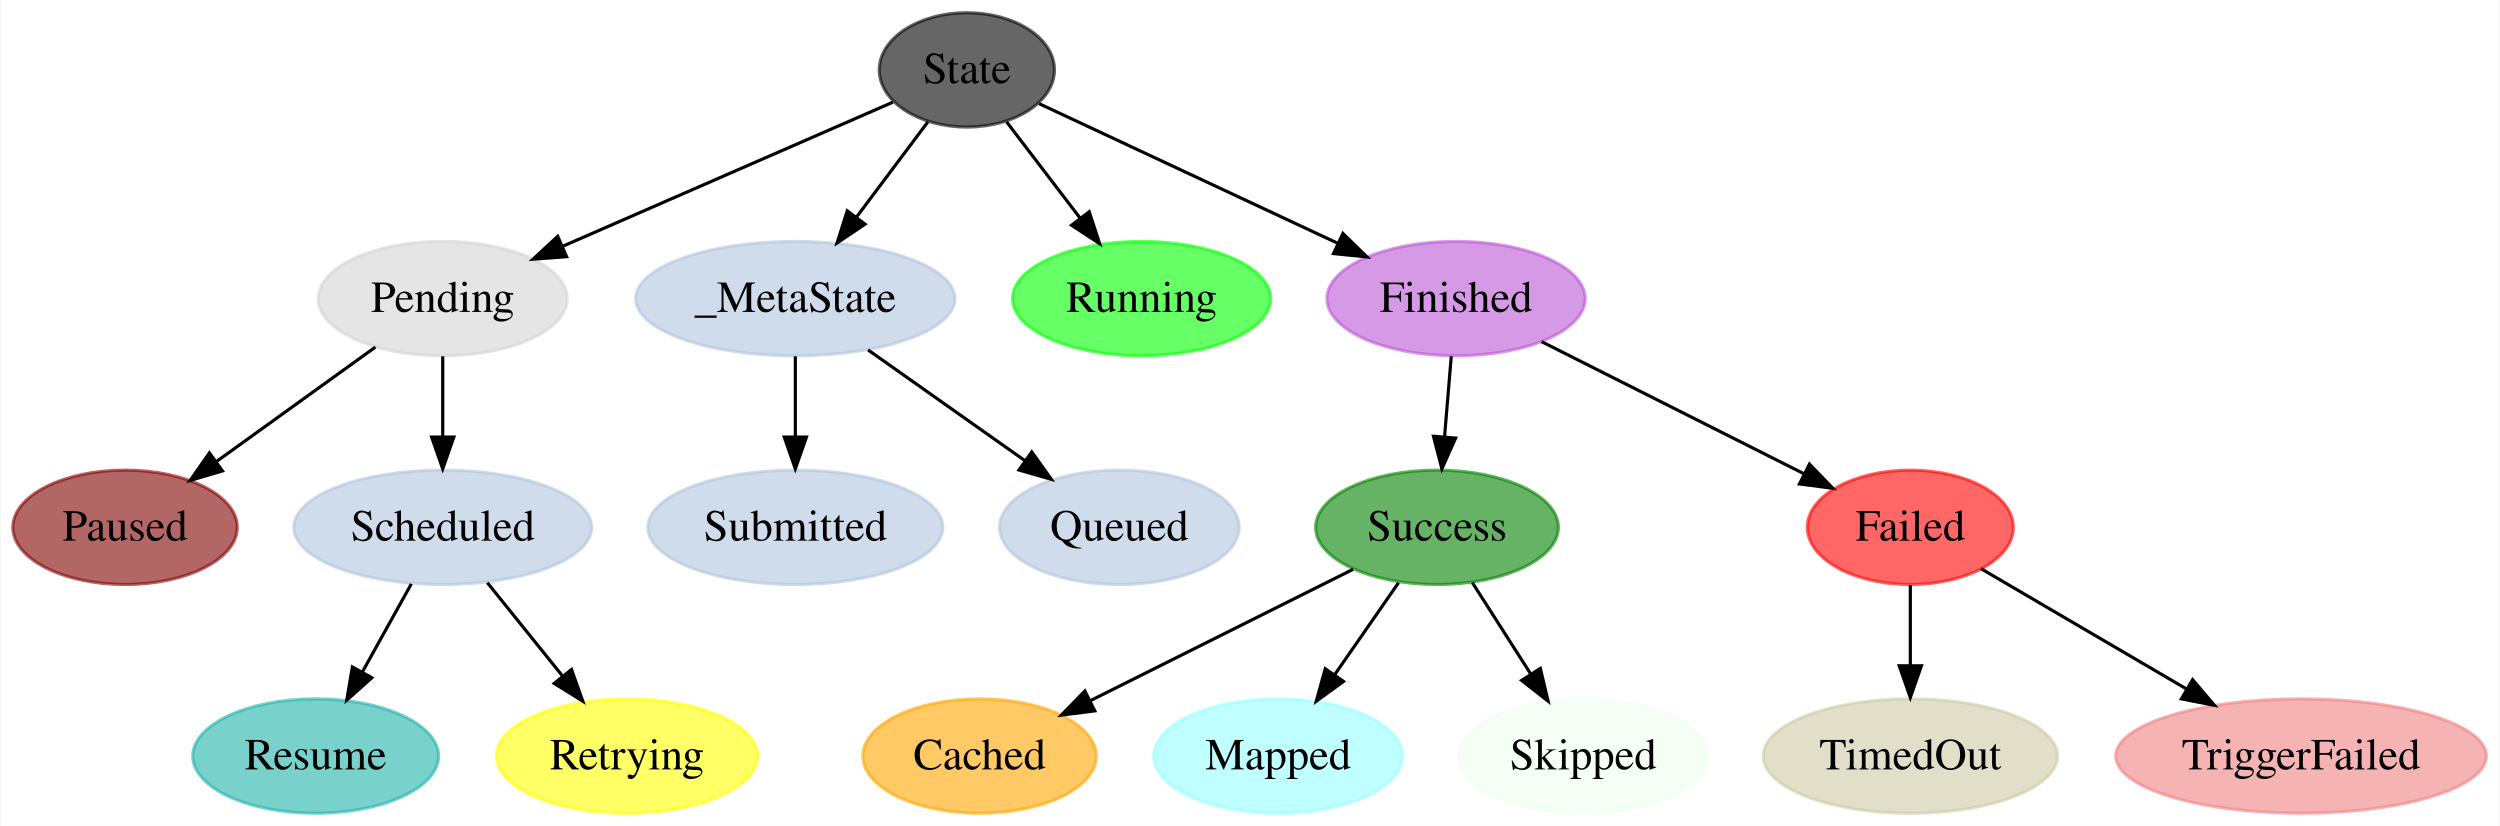
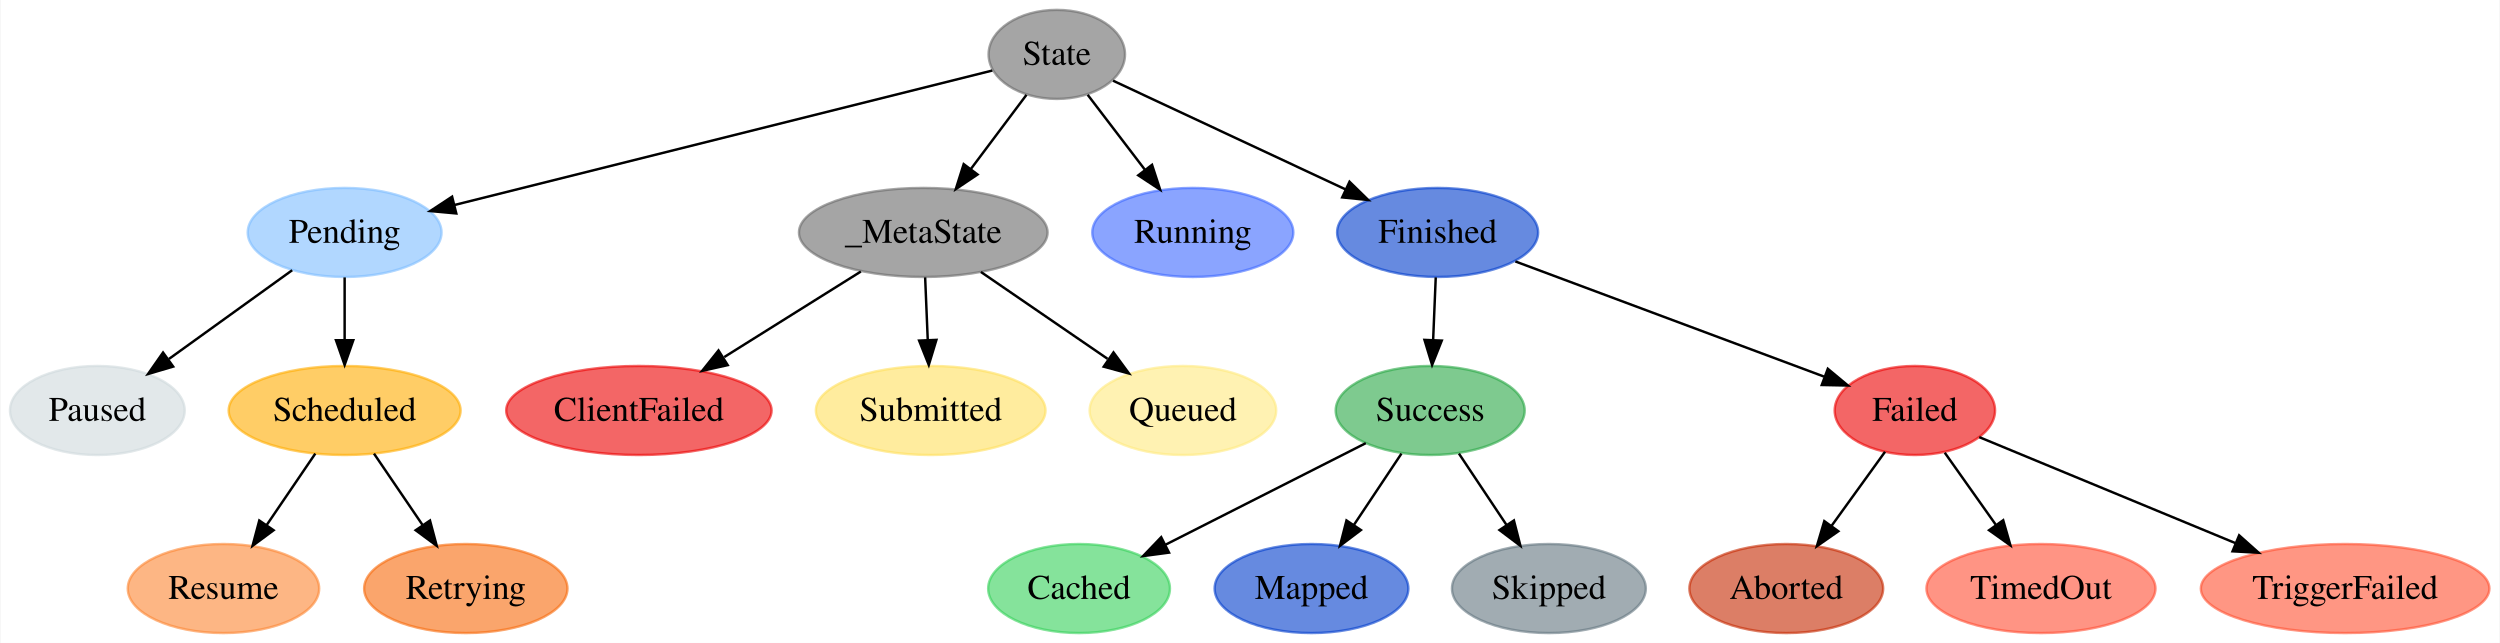
- <svg xmlns="http://www.w3.org/2000/svg" width="787pt" height="260pt" viewBox="0.00 0.00 786.58 260.00">
+ <svg xmlns="http://www.w3.org/2000/svg" width="1011pt" height="260pt" viewBox="0.00 0.00 1010.58 260.00">
  <g id="graph0" class="graph" transform="scale(1 1) rotate(0) translate(4 256)">
-     <polygon fill="#ffffff" stroke="transparent" points="-4,4 -4,-256 782.582,-256 782.582,4 -4,4" />
+     <polygon fill="#ffffff" stroke="transparent" points="-4,4 -4,-256 1006.582,-256 1006.582,4 -4,4" />
    <g id="node1" class="node">
-       <ellipse fill="#000000" fill-opacity="0.6" stroke="#000000" stroke-opacity="0.6" cx="300.16" cy="-234" rx="27.58" ry="18" />
-       <text text-anchor="middle" x="300.16" y="-229.8" font-family="Times,serif" font-size="14.00" fill="#000000">State</text>
+       <ellipse fill="#696969" fill-opacity="0.6" stroke="#696969" stroke-opacity="0.6" cx="423.16" cy="-234" rx="27.58" ry="18" />
+       <text text-anchor="middle" x="423.16" y="-229.8" font-family="Times,serif" font-size="14.00" fill="#000000">State</text>
    </g>
    <g id="node2" class="node">
-       <ellipse fill="#d3d3d3" fill-opacity="0.6" stroke="#d3d3d3" stroke-opacity="0.6" cx="135.16" cy="-162" rx="39.189" ry="18" />
+       <ellipse fill="#7ebdff" fill-opacity="0.6" stroke="#7ebdff" stroke-opacity="0.6" cx="135.16" cy="-162" rx="39.189" ry="18" />
      <text text-anchor="middle" x="135.16" y="-157.8" font-family="Times,serif" font-size="14.00" fill="#000000">Pending</text>
    </g>
    <g id="edge1" class="edge">
-       <path fill="none" stroke="#000000" d="M276.87,-223.837C249.901,-212.069 205.09,-192.515 173.078,-178.546" />
-       <polygon fill="#000000" stroke="#000000" points="174.154,-175.197 163.589,-174.405 171.354,-181.613 174.154,-175.197" />
+       <path fill="none" stroke="#000000" d="M397.094,-227.483C347.777,-215.154 240.318,-188.289 179.476,-173.079" />
+       <polygon fill="#000000" stroke="#000000" points="180.316,-169.681 169.766,-170.651 178.618,-176.472 180.316,-169.681" />
    </g>
    <g id="node7" class="node">
-       <ellipse fill="#b0c4de" fill-opacity="0.6" stroke="#b0c4de" stroke-opacity="0.6" cx="246.16" cy="-162" rx="50.264" ry="18" />
-       <text text-anchor="middle" x="246.16" y="-157.8" font-family="Times,serif" font-size="14.00" fill="#000000">_MetaState</text>
+       <ellipse fill="#696969" fill-opacity="0.6" stroke="#696969" stroke-opacity="0.6" cx="369.16" cy="-162" rx="50.264" ry="18" />
+       <text text-anchor="middle" x="369.16" y="-157.8" font-family="Times,serif" font-size="14.00" fill="#000000">_MetaState</text>
    </g>
    <g id="edge6" class="edge">
-       <path fill="none" stroke="#000000" d="M287.907,-217.662C281.246,-208.781 272.857,-197.596 265.35,-187.586" />
-       <polygon fill="#000000" stroke="#000000" points="268.109,-185.431 259.309,-179.531 262.509,-189.631 268.109,-185.431" />
-     </g>
-     <g id="node10" class="node">
-       <ellipse fill="#00ff00" fill-opacity="0.6" stroke="#00ff00" stroke-opacity="0.6" cx="355.16" cy="-162" rx="40.642" ry="18" />
-       <text text-anchor="middle" x="355.16" y="-157.8" font-family="Times,serif" font-size="14.00" fill="#000000">Running</text>
-     </g>
-     <g id="edge9" class="edge">
-       <path fill="none" stroke="#000000" d="M312.641,-217.662C319.475,-208.716 328.094,-197.433 335.783,-187.367" />
-       <polygon fill="#000000" stroke="#000000" points="338.673,-189.349 341.962,-179.277 333.111,-185.099 338.673,-189.349" />
+       <path fill="none" stroke="#000000" d="M410.907,-217.662C404.246,-208.781 395.857,-197.596 388.35,-187.586" />
+       <polygon fill="#000000" stroke="#000000" points="391.109,-185.431 382.309,-179.531 385.509,-189.631 391.109,-185.431" />
    </g>
    <g id="node11" class="node">
-       <ellipse fill="#ba55d3" fill-opacity="0.6" stroke="#ba55d3" stroke-opacity="0.6" cx="454.16" cy="-162" rx="40.642" ry="18" />
-       <text text-anchor="middle" x="454.16" y="-157.8" font-family="Times,serif" font-size="14.00" fill="#000000">Finished</text>
+       <ellipse fill="#3d67ff" fill-opacity="0.6" stroke="#3d67ff" stroke-opacity="0.6" cx="478.16" cy="-162" rx="40.642" ry="18" />
+       <text text-anchor="middle" x="478.16" y="-157.8" font-family="Times,serif" font-size="14.00" fill="#000000">Running</text>
    </g>
    <g id="edge10" class="edge">
-       <path fill="none" stroke="#000000" d="M322.884,-223.376C347.647,-211.799 387.648,-193.097 416.995,-179.376" />
-       <polygon fill="#000000" stroke="#000000" points="418.539,-182.518 426.116,-175.112 415.575,-176.177 418.539,-182.518" />
+       <path fill="none" stroke="#000000" d="M435.641,-217.662C442.475,-208.716 451.094,-197.433 458.783,-187.367" />
+       <polygon fill="#000000" stroke="#000000" points="461.673,-189.349 464.962,-179.277 456.111,-185.099 461.673,-189.349" />
+     </g>
+     <g id="node12" class="node">
+       <ellipse fill="#003ccb" fill-opacity="0.6" stroke="#003ccb" stroke-opacity="0.6" cx="577.16" cy="-162" rx="40.642" ry="18" />
+       <text text-anchor="middle" x="577.16" y="-157.8" font-family="Times,serif" font-size="14.00" fill="#000000">Finished</text>
+     </g>
+     <g id="edge11" class="edge">
+       <path fill="none" stroke="#000000" d="M445.884,-223.376C470.647,-211.799 510.648,-193.097 539.995,-179.376" />
+       <polygon fill="#000000" stroke="#000000" points="541.539,-182.518 549.116,-175.112 538.575,-176.177 541.539,-182.518" />
    </g>
    <g id="node3" class="node">
-       <ellipse fill="#800000" fill-opacity="0.6" stroke="#800000" stroke-opacity="0.6" cx="35.16" cy="-90" rx="35.322" ry="18" />
+       <ellipse fill="#cfd8dc" fill-opacity="0.6" stroke="#cfd8dc" stroke-opacity="0.6" cx="35.16" cy="-90" rx="35.322" ry="18" />
      <text text-anchor="middle" x="35.16" y="-85.8" font-family="Times,serif" font-size="14.00" fill="#000000">Paused</text>
    </g>
    <g id="edge2" class="edge">
      <path fill="none" stroke="#000000" d="M113.953,-146.731C99.441,-136.282 80.02,-122.299 64.09,-110.829" />
      <polygon fill="#000000" stroke="#000000" points="65.814,-107.758 55.653,-104.755 61.724,-113.438 65.814,-107.758" />
    </g>
    <g id="node4" class="node">
-       <ellipse fill="#b0c4de" fill-opacity="0.6" stroke="#b0c4de" stroke-opacity="0.6" cx="135.16" cy="-90" rx="46.889" ry="18" />
+       <ellipse fill="#ffab00" fill-opacity="0.6" stroke="#ffab00" stroke-opacity="0.6" cx="135.16" cy="-90" rx="46.889" ry="18" />
      <text text-anchor="middle" x="135.16" y="-85.8" font-family="Times,serif" font-size="14.00" fill="#000000">Scheduled</text>
    </g>
    <g id="edge3" class="edge">
      <path fill="none" stroke="#000000" d="M135.16,-143.831C135.16,-136.131 135.16,-126.974 135.16,-118.417" />
      <polygon fill="#000000" stroke="#000000" points="138.661,-118.413 135.16,-108.413 131.661,-118.413 138.661,-118.413" />
    </g>
    <g id="node5" class="node">
-       <ellipse fill="#20b2aa" fill-opacity="0.6" stroke="#20b2aa" stroke-opacity="0.6" cx="95.16" cy="-18" rx="38.696" ry="18" />
-       <text text-anchor="middle" x="95.16" y="-13.8" font-family="Times,serif" font-size="14.00" fill="#000000">Resume</text>
+       <ellipse fill="#fb8532" fill-opacity="0.6" stroke="#fb8532" stroke-opacity="0.6" cx="86.16" cy="-18" rx="38.696" ry="18" />
+       <text text-anchor="middle" x="86.16" y="-13.8" font-family="Times,serif" font-size="14.00" fill="#000000">Resume</text>
    </g>
    <g id="edge4" class="edge">
-       <path fill="none" stroke="#000000" d="M125.273,-72.202C120.623,-63.832 114.983,-53.68 109.847,-44.436" />
-       <polygon fill="#000000" stroke="#000000" points="112.85,-42.635 104.934,-35.593 106.731,-46.034 112.85,-42.635" />
+       <path fill="none" stroke="#000000" d="M123.299,-72.571C117.4,-63.904 110.156,-53.259 103.637,-43.68" />
+       <polygon fill="#000000" stroke="#000000" points="106.433,-41.567 97.913,-35.269 100.645,-45.505 106.433,-41.567" />
    </g>
    <g id="node6" class="node">
-       <ellipse fill="#ffff00" fill-opacity="0.6" stroke="#ffff00" stroke-opacity="0.6" cx="193.16" cy="-18" rx="41.109" ry="18" />
-       <text text-anchor="middle" x="193.16" y="-13.8" font-family="Times,serif" font-size="14.00" fill="#000000">Retrying</text>
+       <ellipse fill="#f66a0a" fill-opacity="0.6" stroke="#f66a0a" stroke-opacity="0.6" cx="184.16" cy="-18" rx="41.109" ry="18" />
+       <text text-anchor="middle" x="184.16" y="-13.8" font-family="Times,serif" font-size="14.00" fill="#000000">Retrying</text>
    </g>
    <g id="edge5" class="edge">
-       <path fill="none" stroke="#000000" d="M149.201,-72.571C156.325,-63.727 165.108,-52.824 172.946,-43.094" />
-       <polygon fill="#000000" stroke="#000000" points="175.702,-45.252 179.25,-35.269 170.251,-40.861 175.702,-45.252" />
+       <path fill="none" stroke="#000000" d="M147.022,-72.571C152.92,-63.904 160.165,-53.259 166.684,-43.68" />
+       <polygon fill="#000000" stroke="#000000" points="169.675,-45.505 172.408,-35.269 163.888,-41.567 169.675,-45.505" />
    </g>
    <g id="node8" class="node">
-       <ellipse fill="#b0c4de" fill-opacity="0.6" stroke="#b0c4de" stroke-opacity="0.6" cx="246.16" cy="-90" rx="46.43" ry="18" />
-       <text text-anchor="middle" x="246.16" y="-85.8" font-family="Times,serif" font-size="14.00" fill="#000000">Submitted</text>
+       <ellipse fill="#eb0000" fill-opacity="0.6" stroke="#eb0000" stroke-opacity="0.6" cx="254.16" cy="-90" rx="53.656" ry="18" />
+       <text text-anchor="middle" x="254.16" y="-85.8" font-family="Times,serif" font-size="14.00" fill="#000000">ClientFailed</text>
    </g>
    <g id="edge7" class="edge">
-       <path fill="none" stroke="#000000" d="M246.16,-143.831C246.16,-136.131 246.16,-126.974 246.16,-118.417" />
-       <polygon fill="#000000" stroke="#000000" points="249.661,-118.413 246.16,-108.413 242.661,-118.413 249.661,-118.413" />
+       <path fill="none" stroke="#000000" d="M343.923,-146.199C327.708,-136.047 306.431,-122.726 288.663,-111.602" />
+       <polygon fill="#000000" stroke="#000000" points="290.069,-108.353 279.736,-106.013 286.355,-114.286 290.069,-108.353" />
    </g>
    <g id="node9" class="node">
-       <ellipse fill="#b0c4de" fill-opacity="0.6" stroke="#b0c4de" stroke-opacity="0.6" cx="348.16" cy="-90" rx="37.718" ry="18" />
-       <text text-anchor="middle" x="348.16" y="-85.8" font-family="Times,serif" font-size="14.00" fill="#000000">Queued</text>
+       <ellipse fill="#ffdf5d" fill-opacity="0.6" stroke="#ffdf5d" stroke-opacity="0.6" cx="372.16" cy="-90" rx="46.43" ry="18" />
+       <text text-anchor="middle" x="372.16" y="-85.8" font-family="Times,serif" font-size="14.00" fill="#000000">Submitted</text>
    </g>
    <g id="edge8" class="edge">
-       <path fill="none" stroke="#000000" d="M269.051,-145.842C283.622,-135.557 302.643,-122.13 318.383,-111.02" />
-       <polygon fill="#000000" stroke="#000000" points="320.589,-113.747 326.74,-105.12 316.552,-108.028 320.589,-113.747" />
+       <path fill="none" stroke="#000000" d="M369.918,-143.831C370.238,-136.131 370.62,-126.974 370.976,-118.417" />
+       <polygon fill="#000000" stroke="#000000" points="374.474,-118.55 371.393,-108.413 367.48,-118.259 374.474,-118.55" />
    </g>
-     <g id="node12" class="node">
-       <ellipse fill="#008000" fill-opacity="0.6" stroke="#008000" stroke-opacity="0.6" cx="448.16" cy="-90" rx="38.211" ry="18" />
-       <text text-anchor="middle" x="448.16" y="-85.8" font-family="Times,serif" font-size="14.00" fill="#000000">Success</text>
+     <g id="node10" class="node">
+       <ellipse fill="#ffea7f" fill-opacity="0.6" stroke="#ffea7f" stroke-opacity="0.6" cx="474.16" cy="-90" rx="37.718" ry="18" />
+       <text text-anchor="middle" x="474.16" y="-85.8" font-family="Times,serif" font-size="14.00" fill="#000000">Queued</text>
    </g>
-     <g id="edge11" class="edge">
-       <path fill="none" stroke="#000000" d="M452.646,-143.831C452.005,-136.131 451.242,-126.974 450.529,-118.417" />
-       <polygon fill="#000000" stroke="#000000" points="454.013,-118.088 449.695,-108.413 447.038,-118.669 454.013,-118.088" />
+     <g id="edge9" class="edge">
+       <path fill="none" stroke="#000000" d="M392.463,-146.021C407.553,-135.674 427.36,-122.092 443.693,-110.892" />
+       <polygon fill="#000000" stroke="#000000" points="446.089,-113.493 452.357,-104.951 442.13,-107.72 446.089,-113.493" />
+     </g>
+     <g id="node13" class="node">
+       <ellipse fill="#28a745" fill-opacity="0.6" stroke="#28a745" stroke-opacity="0.6" cx="574.16" cy="-90" rx="38.211" ry="18" />
+       <text text-anchor="middle" x="574.16" y="-85.8" font-family="Times,serif" font-size="14.00" fill="#000000">Success</text>
+     </g>
+     <g id="edge12" class="edge">
+       <path fill="none" stroke="#000000" d="M576.403,-143.831C576.083,-136.131 575.701,-126.974 575.345,-118.417" />
+       <polygon fill="#000000" stroke="#000000" points="578.841,-118.259 574.928,-108.413 571.847,-118.55 578.841,-118.259" />
+     </g>
+     <g id="node17" class="node">
+       <ellipse fill="#eb0000" fill-opacity="0.6" stroke="#eb0000" stroke-opacity="0.6" cx="770.16" cy="-90" rx="32.424" ry="18" />
+       <text text-anchor="middle" x="770.16" y="-85.8" font-family="Times,serif" font-size="14.00" fill="#000000">Failed</text>
+     </g>
+     <g id="edge16" class="edge">
+       <path fill="none" stroke="#000000" d="M608.599,-150.272C642.771,-137.524 697.317,-117.175 733.435,-103.701" />
+       <polygon fill="#000000" stroke="#000000" points="734.955,-106.869 743.101,-100.095 732.508,-100.311 734.955,-106.869" />
+     </g>
+     <g id="node14" class="node">
+       <ellipse fill="#34d058" fill-opacity="0.6" stroke="#34d058" stroke-opacity="0.6" cx="432.16" cy="-18" rx="36.749" ry="18" />
+       <text text-anchor="middle" x="432.16" y="-13.8" font-family="Times,serif" font-size="14.00" fill="#000000">Cached</text>
+     </g>
+     <g id="edge13" class="edge">
+       <path fill="none" stroke="#000000" d="M548.115,-76.794C525.396,-65.275 492.245,-48.465 467.202,-35.768" />
+       <polygon fill="#000000" stroke="#000000" points="468.542,-32.523 458.04,-31.122 465.377,-38.766 468.542,-32.523" />
+     </g>
+     <g id="node15" class="node">
+       <ellipse fill="#003ccb" fill-opacity="0.6" stroke="#003ccb" stroke-opacity="0.6" cx="526.16" cy="-18" rx="39.171" ry="18" />
+       <text text-anchor="middle" x="526.16" y="-13.8" font-family="Times,serif" font-size="14.00" fill="#000000">Mapped</text>
+     </g>
+     <g id="edge14" class="edge">
+       <path fill="none" stroke="#000000" d="M562.541,-72.571C556.763,-63.904 549.667,-53.259 543.28,-43.68" />
+       <polygon fill="#000000" stroke="#000000" points="546.132,-41.648 537.673,-35.269 540.308,-45.531 546.132,-41.648" />
    </g>
    <g id="node16" class="node">
-       <ellipse fill="#ff0000" fill-opacity="0.6" stroke="#ff0000" stroke-opacity="0.6" cx="597.16" cy="-90" rx="32.424" ry="18" />
-       <text text-anchor="middle" x="597.16" y="-85.8" font-family="Times,serif" font-size="14.00" fill="#000000">Failed</text>
+       <ellipse fill="#62757f" fill-opacity="0.6" stroke="#62757f" stroke-opacity="0.6" cx="622.16" cy="-18" rx="39.189" ry="18" />
+       <text text-anchor="middle" x="622.16" y="-13.8" font-family="Times,serif" font-size="14.00" fill="#000000">Skipped</text>
    </g>
    <g id="edge15" class="edge">
-       <path fill="none" stroke="#000000" d="M481.058,-148.457C504.445,-136.682 538.433,-119.569 563.597,-106.899" />
-       <polygon fill="#000000" stroke="#000000" points="565.41,-109.905 572.768,-102.281 562.263,-103.652 565.41,-109.905" />
-     </g>
-     <g id="node13" class="node">
-       <ellipse fill="#ffa500" fill-opacity="0.6" stroke="#ffa500" stroke-opacity="0.6" cx="304.16" cy="-18" rx="36.749" ry="18" />
-       <text text-anchor="middle" x="304.16" y="-13.8" font-family="Times,serif" font-size="14.00" fill="#000000">Cached</text>
-     </g>
-     <g id="edge12" class="edge">
-       <path fill="none" stroke="#000000" d="M421.749,-76.794C398.464,-65.152 364.372,-48.106 338.885,-35.362" />
-       <polygon fill="#000000" stroke="#000000" points="340.43,-32.222 329.92,-30.88 337.299,-38.483 340.43,-32.222" />
-     </g>
-     <g id="node14" class="node">
-       <ellipse fill="#97ffff" fill-opacity="0.6" stroke="#97ffff" stroke-opacity="0.6" cx="398.16" cy="-18" rx="39.171" ry="18" />
-       <text text-anchor="middle" x="398.16" y="-13.8" font-family="Times,serif" font-size="14.00" fill="#000000">Mapped</text>
-     </g>
-     <g id="edge13" class="edge">
-       <path fill="none" stroke="#000000" d="M436.057,-72.571C430.038,-63.904 422.646,-53.259 415.993,-43.68" />
-       <polygon fill="#000000" stroke="#000000" points="418.731,-41.486 410.153,-35.269 412.982,-45.479 418.731,-41.486" />
-     </g>
-     <g id="node15" class="node">
-       <ellipse fill="#f0fff0" fill-opacity="0.6" stroke="#f0fff0" stroke-opacity="0.6" cx="494.16" cy="-18" rx="39.189" ry="18" />
-       <text text-anchor="middle" x="494.16" y="-13.8" font-family="Times,serif" font-size="14.00" fill="#000000">Skipped</text>
-     </g>
-     <g id="edge14" class="edge">
-       <path fill="none" stroke="#000000" d="M459.296,-72.571C464.776,-63.992 471.495,-53.476 477.567,-43.973" />
-       <polygon fill="#000000" stroke="#000000" points="480.693,-45.58 483.128,-35.269 474.794,-41.811 480.693,-45.58" />
-     </g>
-     <g id="node17" class="node">
-       <ellipse fill="#cdc9a5" fill-opacity="0.6" stroke="#cdc9a5" stroke-opacity="0.6" cx="597.16" cy="-18" rx="46.3" ry="18" />
-       <text text-anchor="middle" x="597.16" y="-13.8" font-family="Times,serif" font-size="14.00" fill="#000000">TimedOut</text>
-     </g>
-     <g id="edge16" class="edge">
-       <path fill="none" stroke="#000000" d="M597.16,-71.831C597.16,-64.131 597.16,-54.974 597.16,-46.417" />
-       <polygon fill="#000000" stroke="#000000" points="600.66,-46.413 597.16,-36.413 593.66,-46.413 600.66,-46.413" />
+       <path fill="none" stroke="#000000" d="M585.78,-72.571C591.558,-63.904 598.654,-53.259 605.041,-43.68" />
+       <polygon fill="#000000" stroke="#000000" points="608.013,-45.531 610.648,-35.269 602.189,-41.648 608.013,-45.531" />
    </g>
    <g id="node18" class="node">
-       <ellipse fill="#f08080" fill-opacity="0.6" stroke="#f08080" stroke-opacity="0.6" cx="720.16" cy="-18" rx="58.344" ry="18" />
-       <text text-anchor="middle" x="720.16" y="-13.8" font-family="Times,serif" font-size="14.00" fill="#000000">TriggerFailed</text>
+       <ellipse fill="#c42800" fill-opacity="0.6" stroke="#c42800" stroke-opacity="0.6" cx="718.16" cy="-18" rx="39.171" ry="18" />
+       <text text-anchor="middle" x="718.16" y="-13.8" font-family="Times,serif" font-size="14.00" fill="#000000">Aborted</text>
    </g>
    <g id="edge17" class="edge">
-       <path fill="none" stroke="#000000" d="M619.435,-76.961C637.486,-66.395 663.276,-51.298 684.24,-39.027" />
-       <polygon fill="#000000" stroke="#000000" points="686.03,-42.034 692.893,-33.962 682.494,-35.993 686.03,-42.034" />
+       <path fill="none" stroke="#000000" d="M758.1,-73.301C751.695,-64.433 743.688,-53.346 736.529,-43.433" />
+       <polygon fill="#000000" stroke="#000000" points="739.209,-41.166 730.517,-35.109 733.534,-45.265 739.209,-41.166" />
+     </g>
+     <g id="node19" class="node">
+       <ellipse fill="#ff4e33" fill-opacity="0.6" stroke="#ff4e33" stroke-opacity="0.6" cx="821.16" cy="-18" rx="46.3" ry="18" />
+       <text text-anchor="middle" x="821.16" y="-13.8" font-family="Times,serif" font-size="14.00" fill="#000000">TimedOut</text>
+     </g>
+     <g id="edge18" class="edge">
+       <path fill="none" stroke="#000000" d="M782.247,-72.937C788.443,-64.189 796.118,-53.355 803.009,-43.626" />
+       <polygon fill="#000000" stroke="#000000" points="805.883,-45.624 808.807,-35.441 800.17,-41.578 805.883,-45.624" />
+     </g>
+     <g id="node20" class="node">
+       <ellipse fill="#ff5131" fill-opacity="0.6" stroke="#ff5131" stroke-opacity="0.6" cx="944.16" cy="-18" rx="58.344" ry="18" />
+       <text text-anchor="middle" x="944.16" y="-13.8" font-family="Times,serif" font-size="14.00" fill="#000000">TriggerFailed</text>
+     </g>
+     <g id="edge19" class="edge">
+       <path fill="none" stroke="#000000" d="M796.21,-79.221C823.563,-67.902 867.07,-49.9 899.839,-36.34" />
+       <polygon fill="#000000" stroke="#000000" points="901.301,-39.523 909.203,-32.465 898.625,-33.055 901.301,-39.523" />
    </g>
  </g>
</svg>
